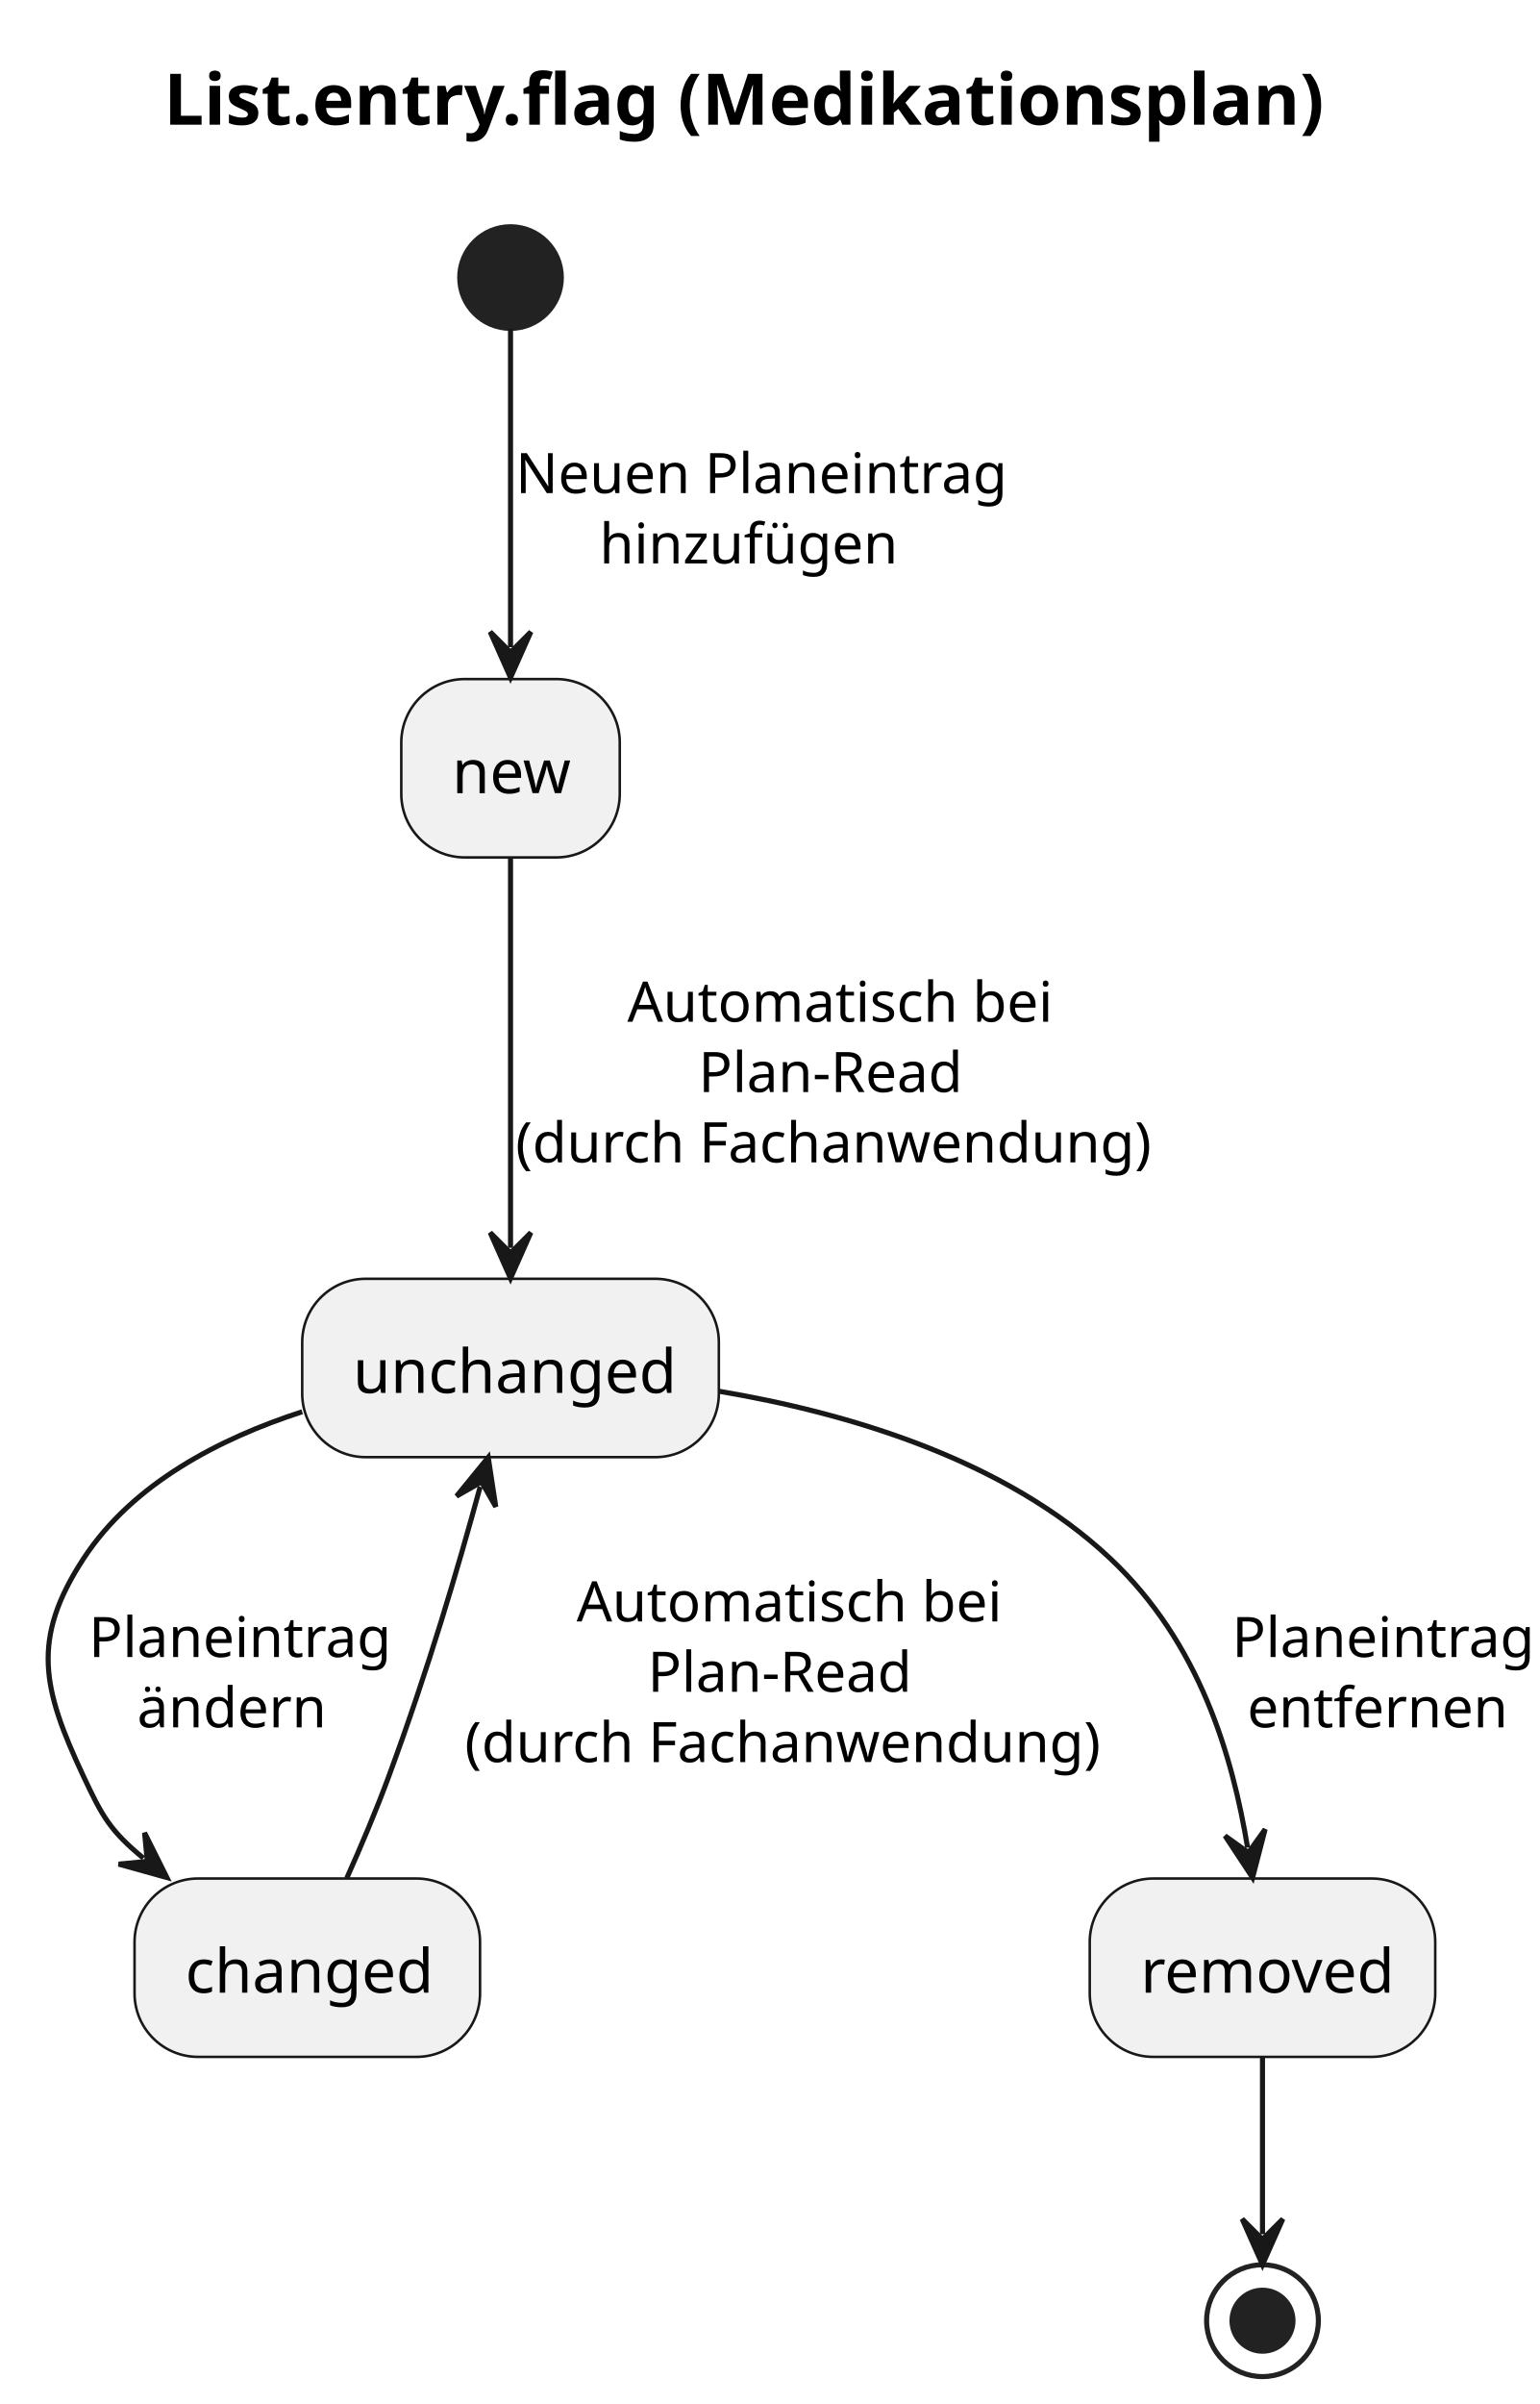
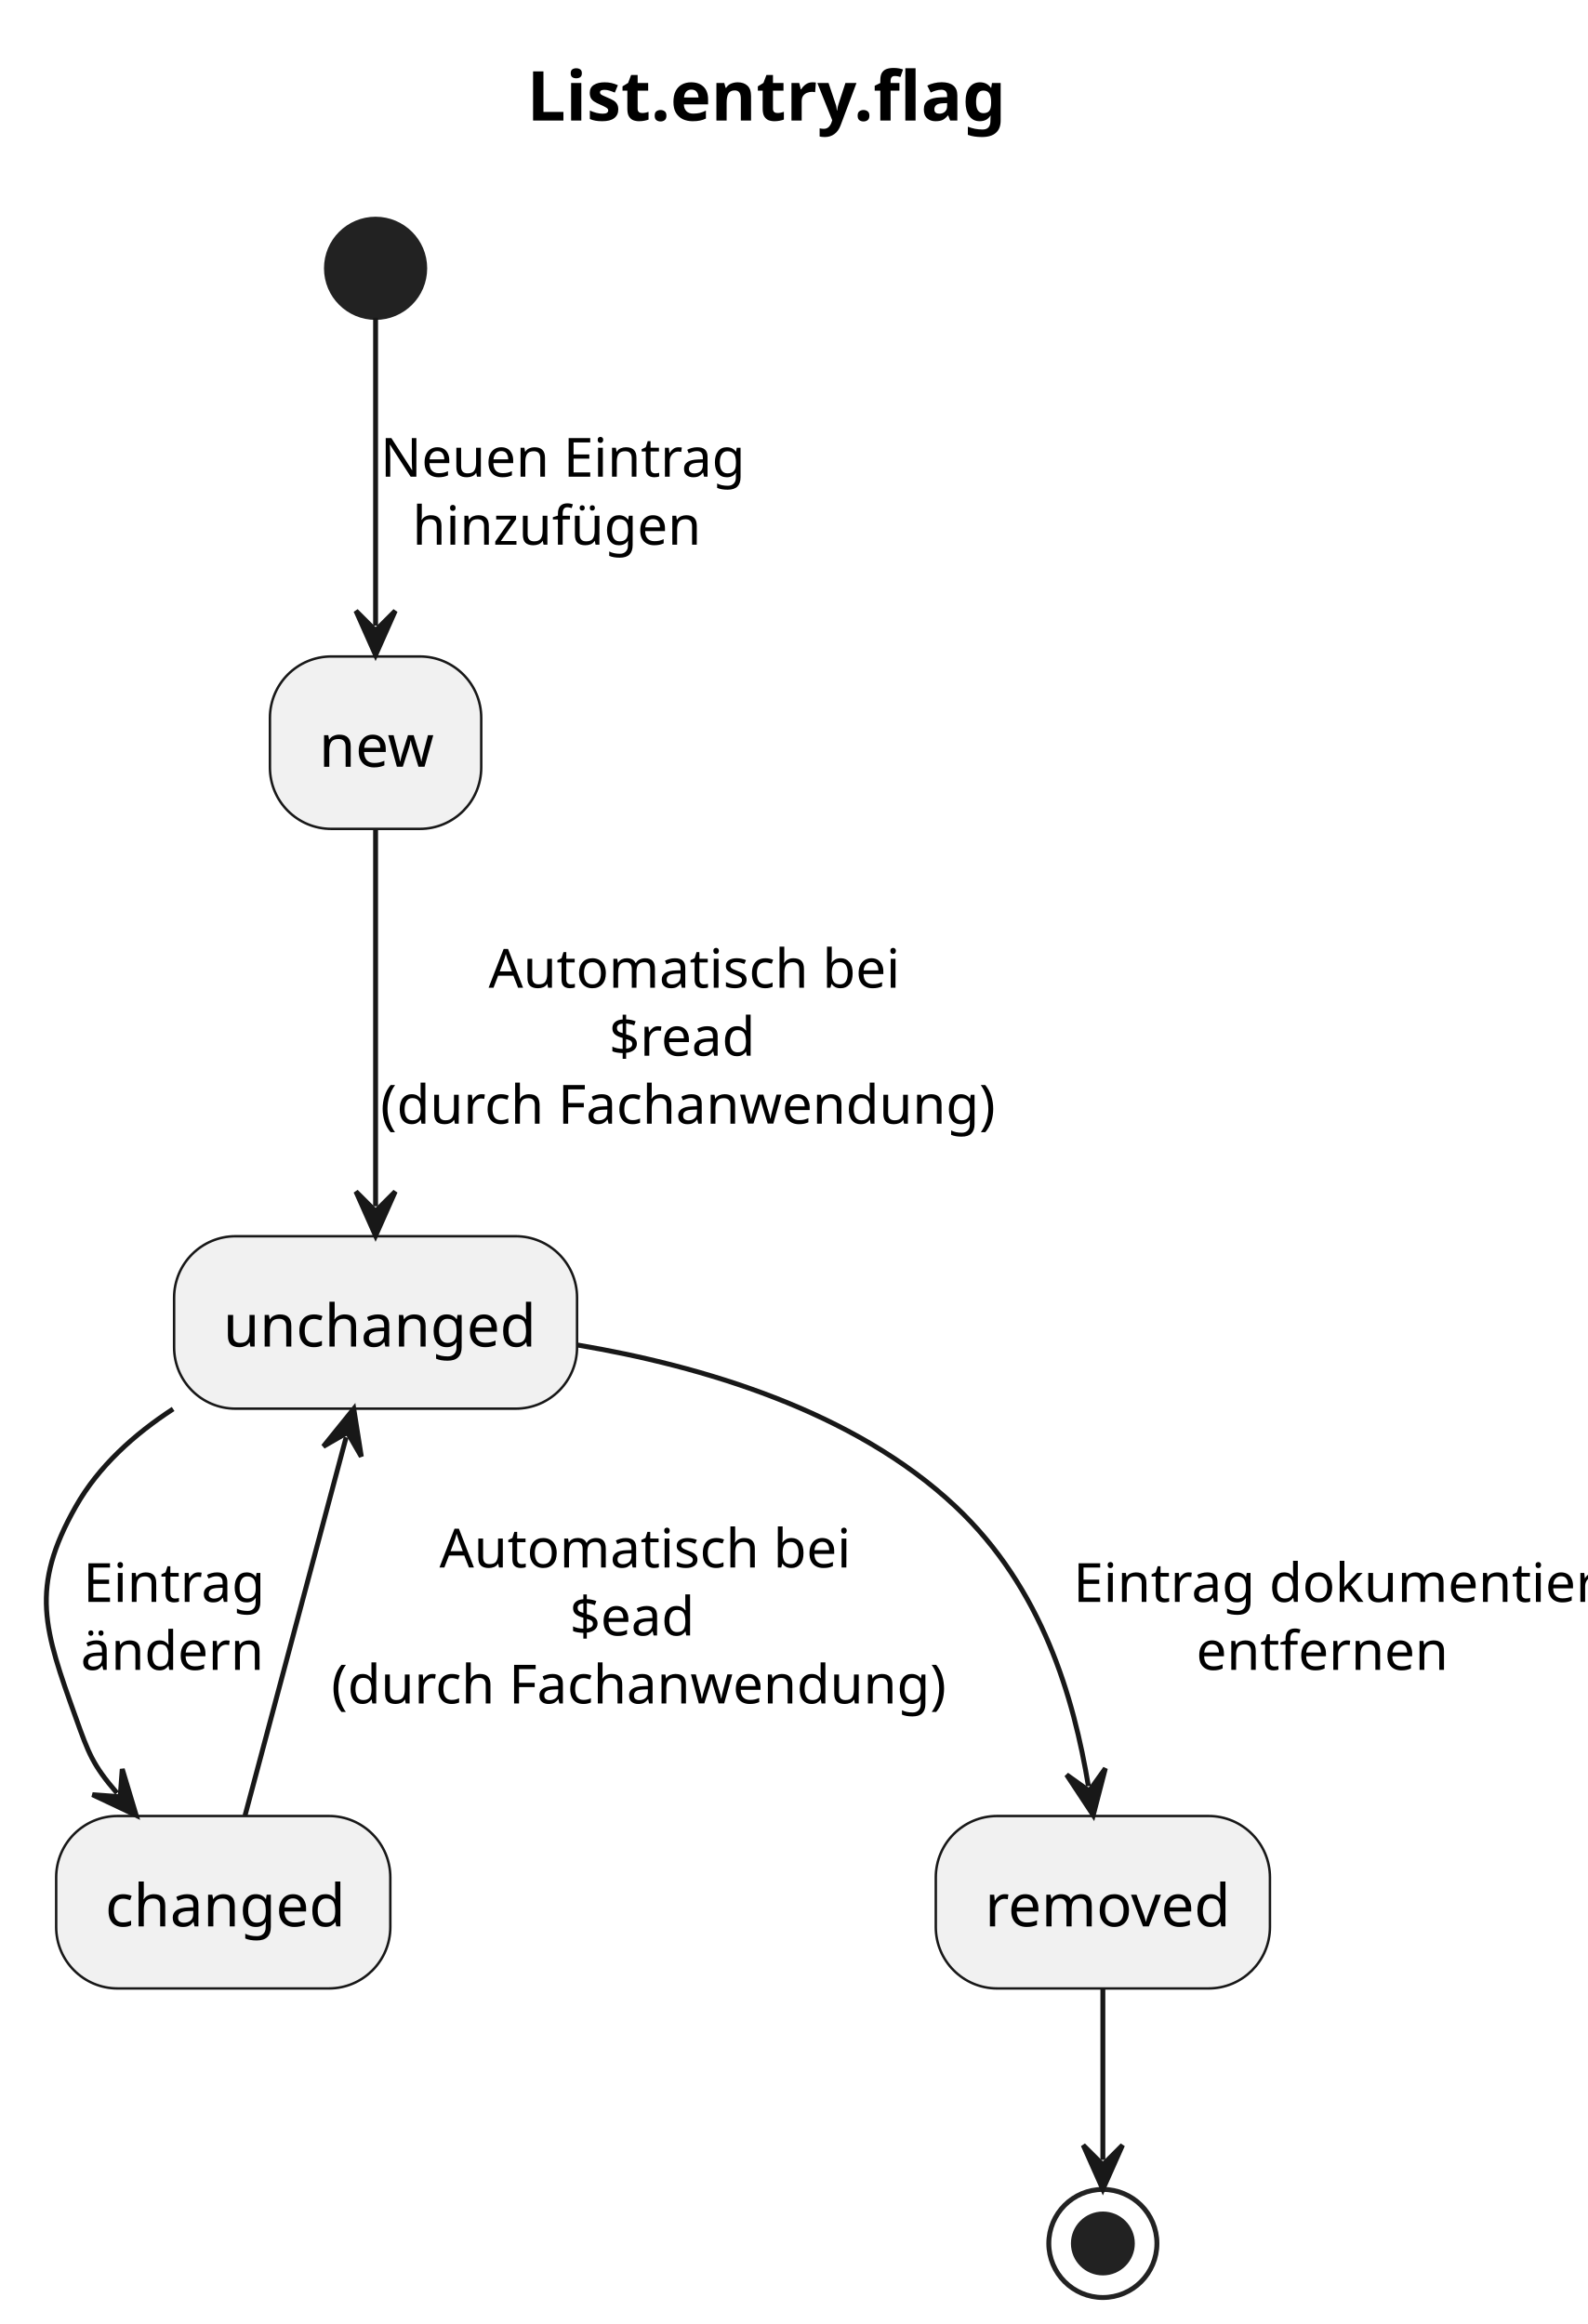
- <svg xmlns="http://www.w3.org/2000/svg" contentStyleType="text/css" height="473px" preserveAspectRatio="none" style="width:303px;height:473px;background:#FFFFFF;" version="1.1" viewBox="0 0 303 473" width="303px" zoomAndPan="magnify">
+ <svg xmlns="http://www.w3.org/2000/svg" contentStyleType="text/css" height="473px" preserveAspectRatio="none" style="width:323px;height:473px;background:#FFFFFF;" version="1.1" viewBox="0 0 323 473" width="323px" zoomAndPan="magnify">
  <defs />
  <g>
-     <text fill="#000000" font-family="sans-serif" font-size="14" font-weight="bold" lengthAdjust="spacing" textLength="225" x="32.24" y="24.533">List.entry.flag (Medikationsplan)</text>
-     <ellipse cx="100.48" cy="54.609" fill="#222222" rx="10" ry="10" style="stroke:#222222;stroke-width:1.0;" />
-     <rect fill="#F1F1F1" height="35.094" rx="12.5" ry="12.5" style="stroke:#181818;stroke-width:0.5;" width="43" x="78.98" y="133.609" />
-     <text fill="#000000" font-family="sans-serif" font-size="12" lengthAdjust="spacing" textLength="23" x="88.98" y="156.066">new</text>
-     <rect fill="#F1F1F1" height="35.094" rx="12.5" ry="12.5" style="stroke:#181818;stroke-width:0.5;" width="82" x="59.48" y="251.609" />
-     <text fill="#000000" font-family="sans-serif" font-size="12" lengthAdjust="spacing" textLength="62" x="69.48" y="274.066">unchanged</text>
-     <rect fill="#F1F1F1" height="35.094" rx="12.5" ry="12.5" style="stroke:#181818;stroke-width:0.5;" width="68" x="26.48" y="369.609" />
-     <text fill="#000000" font-family="sans-serif" font-size="12" lengthAdjust="spacing" textLength="48" x="36.48" y="392.066">changed</text>
-     <rect fill="#F1F1F1" height="35.094" rx="12.5" ry="12.5" style="stroke:#181818;stroke-width:0.5;" width="68" x="214.48" y="369.609" />
-     <text fill="#000000" font-family="sans-serif" font-size="12" lengthAdjust="spacing" textLength="48" x="224.48" y="392.066">removed</text>
-     <ellipse cx="248.48" cy="456.609" fill="none" rx="11" ry="11" style="stroke:#222222;stroke-width:1.0;" />
-     <ellipse cx="248.48" cy="456.609" fill="#222222" rx="6" ry="6" style="stroke:#222222;stroke-width:1.0;" />
+     <text fill="#000000" font-family="sans-serif" font-size="14" font-weight="bold" lengthAdjust="spacing" textLength="95" x="107.215" y="24.533">List.entry.flag</text>
+     <ellipse cx="76.43" cy="54.609" fill="#222222" rx="10" ry="10" style="stroke:#222222;stroke-width:1.0;" />
+     <rect fill="#F1F1F1" height="35.094" rx="12.5" ry="12.5" style="stroke:#181818;stroke-width:0.5;" width="43" x="54.93" y="133.609" />
+     <text fill="#000000" font-family="sans-serif" font-size="12" lengthAdjust="spacing" textLength="23" x="64.93" y="156.066">new</text>
+     <rect fill="#F1F1F1" height="35.094" rx="12.5" ry="12.5" style="stroke:#181818;stroke-width:0.5;" width="82" x="35.43" y="251.609" />
+     <text fill="#000000" font-family="sans-serif" font-size="12" lengthAdjust="spacing" textLength="62" x="45.43" y="274.066">unchanged</text>
+     <rect fill="#F1F1F1" height="35.094" rx="12.5" ry="12.5" style="stroke:#181818;stroke-width:0.5;" width="68" x="11.43" y="369.609" />
+     <text fill="#000000" font-family="sans-serif" font-size="12" lengthAdjust="spacing" textLength="48" x="21.43" y="392.066">changed</text>
+     <rect fill="#F1F1F1" height="35.094" rx="12.5" ry="12.5" style="stroke:#181818;stroke-width:0.5;" width="68" x="190.43" y="369.609" />
+     <text fill="#000000" font-family="sans-serif" font-size="12" lengthAdjust="spacing" textLength="48" x="200.43" y="392.066">removed</text>
+     <ellipse cx="224.43" cy="456.609" fill="none" rx="11" ry="11" style="stroke:#222222;stroke-width:1.0;" />
+     <ellipse cx="224.43" cy="456.609" fill="#222222" rx="6" ry="6" style="stroke:#222222;stroke-width:1.0;" />
    <g id="link_start_new">
-       <path d="M100.48,64.669 C100.48,80.469 100.48,107.279 100.48,127.329 " fill="none" id="start-to-new" style="stroke:#181818;stroke-width:1.0;" />
-       <polygon fill="#181818" points="100.48,133.329,104.48,124.329,100.48,128.329,96.48,124.329,100.48,133.329" style="stroke:#181818;stroke-width:1.0;" />
-       <text fill="#000000" font-family="sans-serif" font-size="11" lengthAdjust="spacing" textLength="87" x="101.48" y="97.028">Neuen Planeintrag</text>
-       <text fill="#000000" font-family="sans-serif" font-size="11" lengthAdjust="spacing" textLength="54" x="117.98" y="110.864">hinzufügen</text>
+       <path d="M76.43,64.669 C76.43,80.469 76.43,107.279 76.43,127.329 " fill="none" id="start-to-new" style="stroke:#181818;stroke-width:1.0;" />
+       <polygon fill="#181818" points="76.43,133.329,80.43,124.329,76.43,128.329,72.43,124.329,76.43,133.329" style="stroke:#181818;stroke-width:1.0;" />
+       <text fill="#000000" font-family="sans-serif" font-size="11" lengthAdjust="spacing" textLength="67" x="77.43" y="97.028">Neuen Eintrag</text>
+       <text fill="#000000" font-family="sans-serif" font-size="11" lengthAdjust="spacing" textLength="54" x="83.93" y="110.864">hinzufügen</text>
    </g>
    <g id="link_new_unchanged">
-       <path d="M100.48,168.729 C100.48,190.779 100.48,223.479 100.48,245.519 " fill="none" id="new-to-unchanged" style="stroke:#181818;stroke-width:1.0;" />
-       <polygon fill="#181818" points="100.48,251.519,104.48,242.519,100.48,246.519,96.48,242.519,100.48,251.519" style="stroke:#181818;stroke-width:1.0;" />
-       <text fill="#000000" font-family="sans-serif" font-size="11" lengthAdjust="spacing" textLength="77" x="123.48" y="201.028">Automatisch bei</text>
-       <text fill="#000000" font-family="sans-serif" font-size="11" lengthAdjust="spacing" textLength="49" x="137.48" y="214.864">Plan-Read</text>
-       <text fill="#000000" font-family="sans-serif" font-size="11" lengthAdjust="spacing" textLength="121" x="101.48" y="228.7">(durch Fachanwendung)</text>
+       <path d="M76.43,168.729 C76.43,190.779 76.43,223.479 76.43,245.519 " fill="none" id="new-to-unchanged" style="stroke:#181818;stroke-width:1.0;" />
+       <polygon fill="#181818" points="76.43,251.519,80.43,242.519,76.43,246.519,72.43,242.519,76.43,251.519" style="stroke:#181818;stroke-width:1.0;" />
+       <text fill="#000000" font-family="sans-serif" font-size="11" lengthAdjust="spacing" textLength="77" x="99.43" y="201.028">Automatisch bei</text>
+       <text fill="#000000" font-family="sans-serif" font-size="11" lengthAdjust="spacing" textLength="28" x="123.93" y="214.864">$read</text>
+       <text fill="#000000" font-family="sans-serif" font-size="11" lengthAdjust="spacing" textLength="121" x="77.43" y="228.7">(durch Fachanwendung)</text>
    </g>
    <g id="link_changed_unchanged">
-       <path d="M68.24,369.559 C71.01,363.369 74.04,356.229 76.48,349.609 C84.36,328.239 90.079,308.747 94.509,292.527 " fill="none" id="changed-to-unchanged" style="stroke:#181818;stroke-width:1.0;" />
-       <polygon fill="#181818" points="96.09,286.739,89.86,294.368,94.773,291.563,97.577,296.475,96.09,286.739" style="stroke:#181818;stroke-width:1.0;" />
-       <text fill="#000000" font-family="sans-serif" font-size="11" lengthAdjust="spacing" textLength="77" x="113.48" y="319.028">Automatisch bei</text>
-       <text fill="#000000" font-family="sans-serif" font-size="11" lengthAdjust="spacing" textLength="49" x="127.48" y="332.864">Plan-Read</text>
-       <text fill="#000000" font-family="sans-serif" font-size="11" lengthAdjust="spacing" textLength="121" x="91.48" y="346.7">(durch Fachanwendung)</text>
+       <path d="M49.86,369.519 C55.75,347.479 64.539,314.575 70.439,292.526 " fill="none" id="changed-to-unchanged" style="stroke:#181818;stroke-width:1.0;" />
+       <polygon fill="#181818" points="71.99,286.729,65.8,294.39,70.698,291.56,73.528,296.457,71.99,286.729" style="stroke:#181818;stroke-width:1.0;" />
+       <text fill="#000000" font-family="sans-serif" font-size="11" lengthAdjust="spacing" textLength="77" x="89.43" y="319.028">Automatisch bei</text>
+       <text fill="#000000" font-family="sans-serif" font-size="11" lengthAdjust="spacing" textLength="24" x="115.93" y="332.864">$ead</text>
+       <text fill="#000000" font-family="sans-serif" font-size="11" lengthAdjust="spacing" textLength="121" x="67.43" y="346.7">(durch Fachanwendung)</text>
    </g>
    <g id="link_unchanged_changed">
-       <path d="M59.48,277.769 C43.24,283.029 26.16,291.849 16.48,306.609 C6,322.589 8.36,332.309 16.48,349.609 C20.11,357.339 21.642,360.17 28.222,365.6 " fill="none" id="unchanged-to-changed" style="stroke:#181818;stroke-width:1.0;" />
-       <polygon fill="#181818" points="32.85,369.419,28.454,360.606,28.994,366.237,23.363,366.776,32.85,369.419" style="stroke:#181818;stroke-width:1.0;" />
-       <text fill="#000000" font-family="sans-serif" font-size="11" lengthAdjust="spacing" textLength="53" x="17.48" y="326.028">Planeintrag</text>
-       <text fill="#000000" font-family="sans-serif" font-size="11" lengthAdjust="spacing" textLength="34" x="26.98" y="339.864">ändern</text>
+       <path d="M35.23,286.769 C27.31,291.919 20.05,298.449 15.43,306.609 C6,323.229 8.98,331.619 15.43,349.609 C18.03,356.869 18.845,359.173 23.805,364.933 " fill="none" id="unchanged-to-changed" style="stroke:#181818;stroke-width:1.0;" />
+       <polygon fill="#181818" points="27.72,369.479,24.878,360.049,24.457,365.69,18.816,365.269,27.72,369.479" style="stroke:#181818;stroke-width:1.0;" />
+       <text fill="#000000" font-family="sans-serif" font-size="11" lengthAdjust="spacing" textLength="33" x="16.93" y="326.028">Eintrag</text>
+       <text fill="#000000" font-family="sans-serif" font-size="11" lengthAdjust="spacing" textLength="34" x="16.43" y="339.864">ändern</text>
    </g>
    <g id="link_unchanged_removed">
-       <path d="M141.64,273.759 C166.68,277.979 197.71,287.069 218.48,306.609 C236.21,323.289 242.567,345.57 245.547,363.52 " fill="none" id="unchanged-to-removed" style="stroke:#181818;stroke-width:1.0;" />
-       <polygon fill="#181818" points="246.53,369.439,249.002,359.906,245.711,364.507,241.11,361.216,246.53,369.439" style="stroke:#181818;stroke-width:1.0;" />
-       <text fill="#000000" font-family="sans-serif" font-size="11" lengthAdjust="spacing" textLength="53" x="242.48" y="326.028">Planeintrag</text>
-       <text fill="#000000" font-family="sans-serif" font-size="11" lengthAdjust="spacing" textLength="47" x="245.48" y="339.864">entfernen</text>
+       <path d="M117.59,273.759 C142.62,277.979 173.66,287.069 194.43,306.609 C212.16,323.289 218.507,345.57 221.487,363.52 " fill="none" id="unchanged-to-removed" style="stroke:#181818;stroke-width:1.0;" />
+       <polygon fill="#181818" points="222.47,369.439,224.942,359.906,221.651,364.507,217.05,361.216,222.47,369.439" style="stroke:#181818;stroke-width:1.0;" />
+       <text fill="#000000" font-family="sans-serif" font-size="11" lengthAdjust="spacing" textLength="97" x="218.43" y="326.028">Eintrag dokumentiert</text>
+       <text fill="#000000" font-family="sans-serif" font-size="11" lengthAdjust="spacing" textLength="47" x="243.43" y="339.864">entfernen</text>
    </g>
    <g id="link_removed_end">
-       <path d="M248.48,404.799 C248.48,417.599 248.48,428.849 248.48,439.599 " fill="none" id="removed-to-end" style="stroke:#181818;stroke-width:1.0;" />
-       <polygon fill="#181818" points="248.48,445.599,252.48,436.599,248.48,440.599,244.48,436.599,248.48,445.599" style="stroke:#181818;stroke-width:1.0;" />
+       <path d="M224.43,404.799 C224.43,417.599 224.43,428.849 224.43,439.599 " fill="none" id="removed-to-end" style="stroke:#181818;stroke-width:1.0;" />
+       <polygon fill="#181818" points="224.43,445.599,228.43,436.599,224.43,440.599,220.43,436.599,224.43,445.599" style="stroke:#181818;stroke-width:1.0;" />
    </g>
  </g>
</svg>
